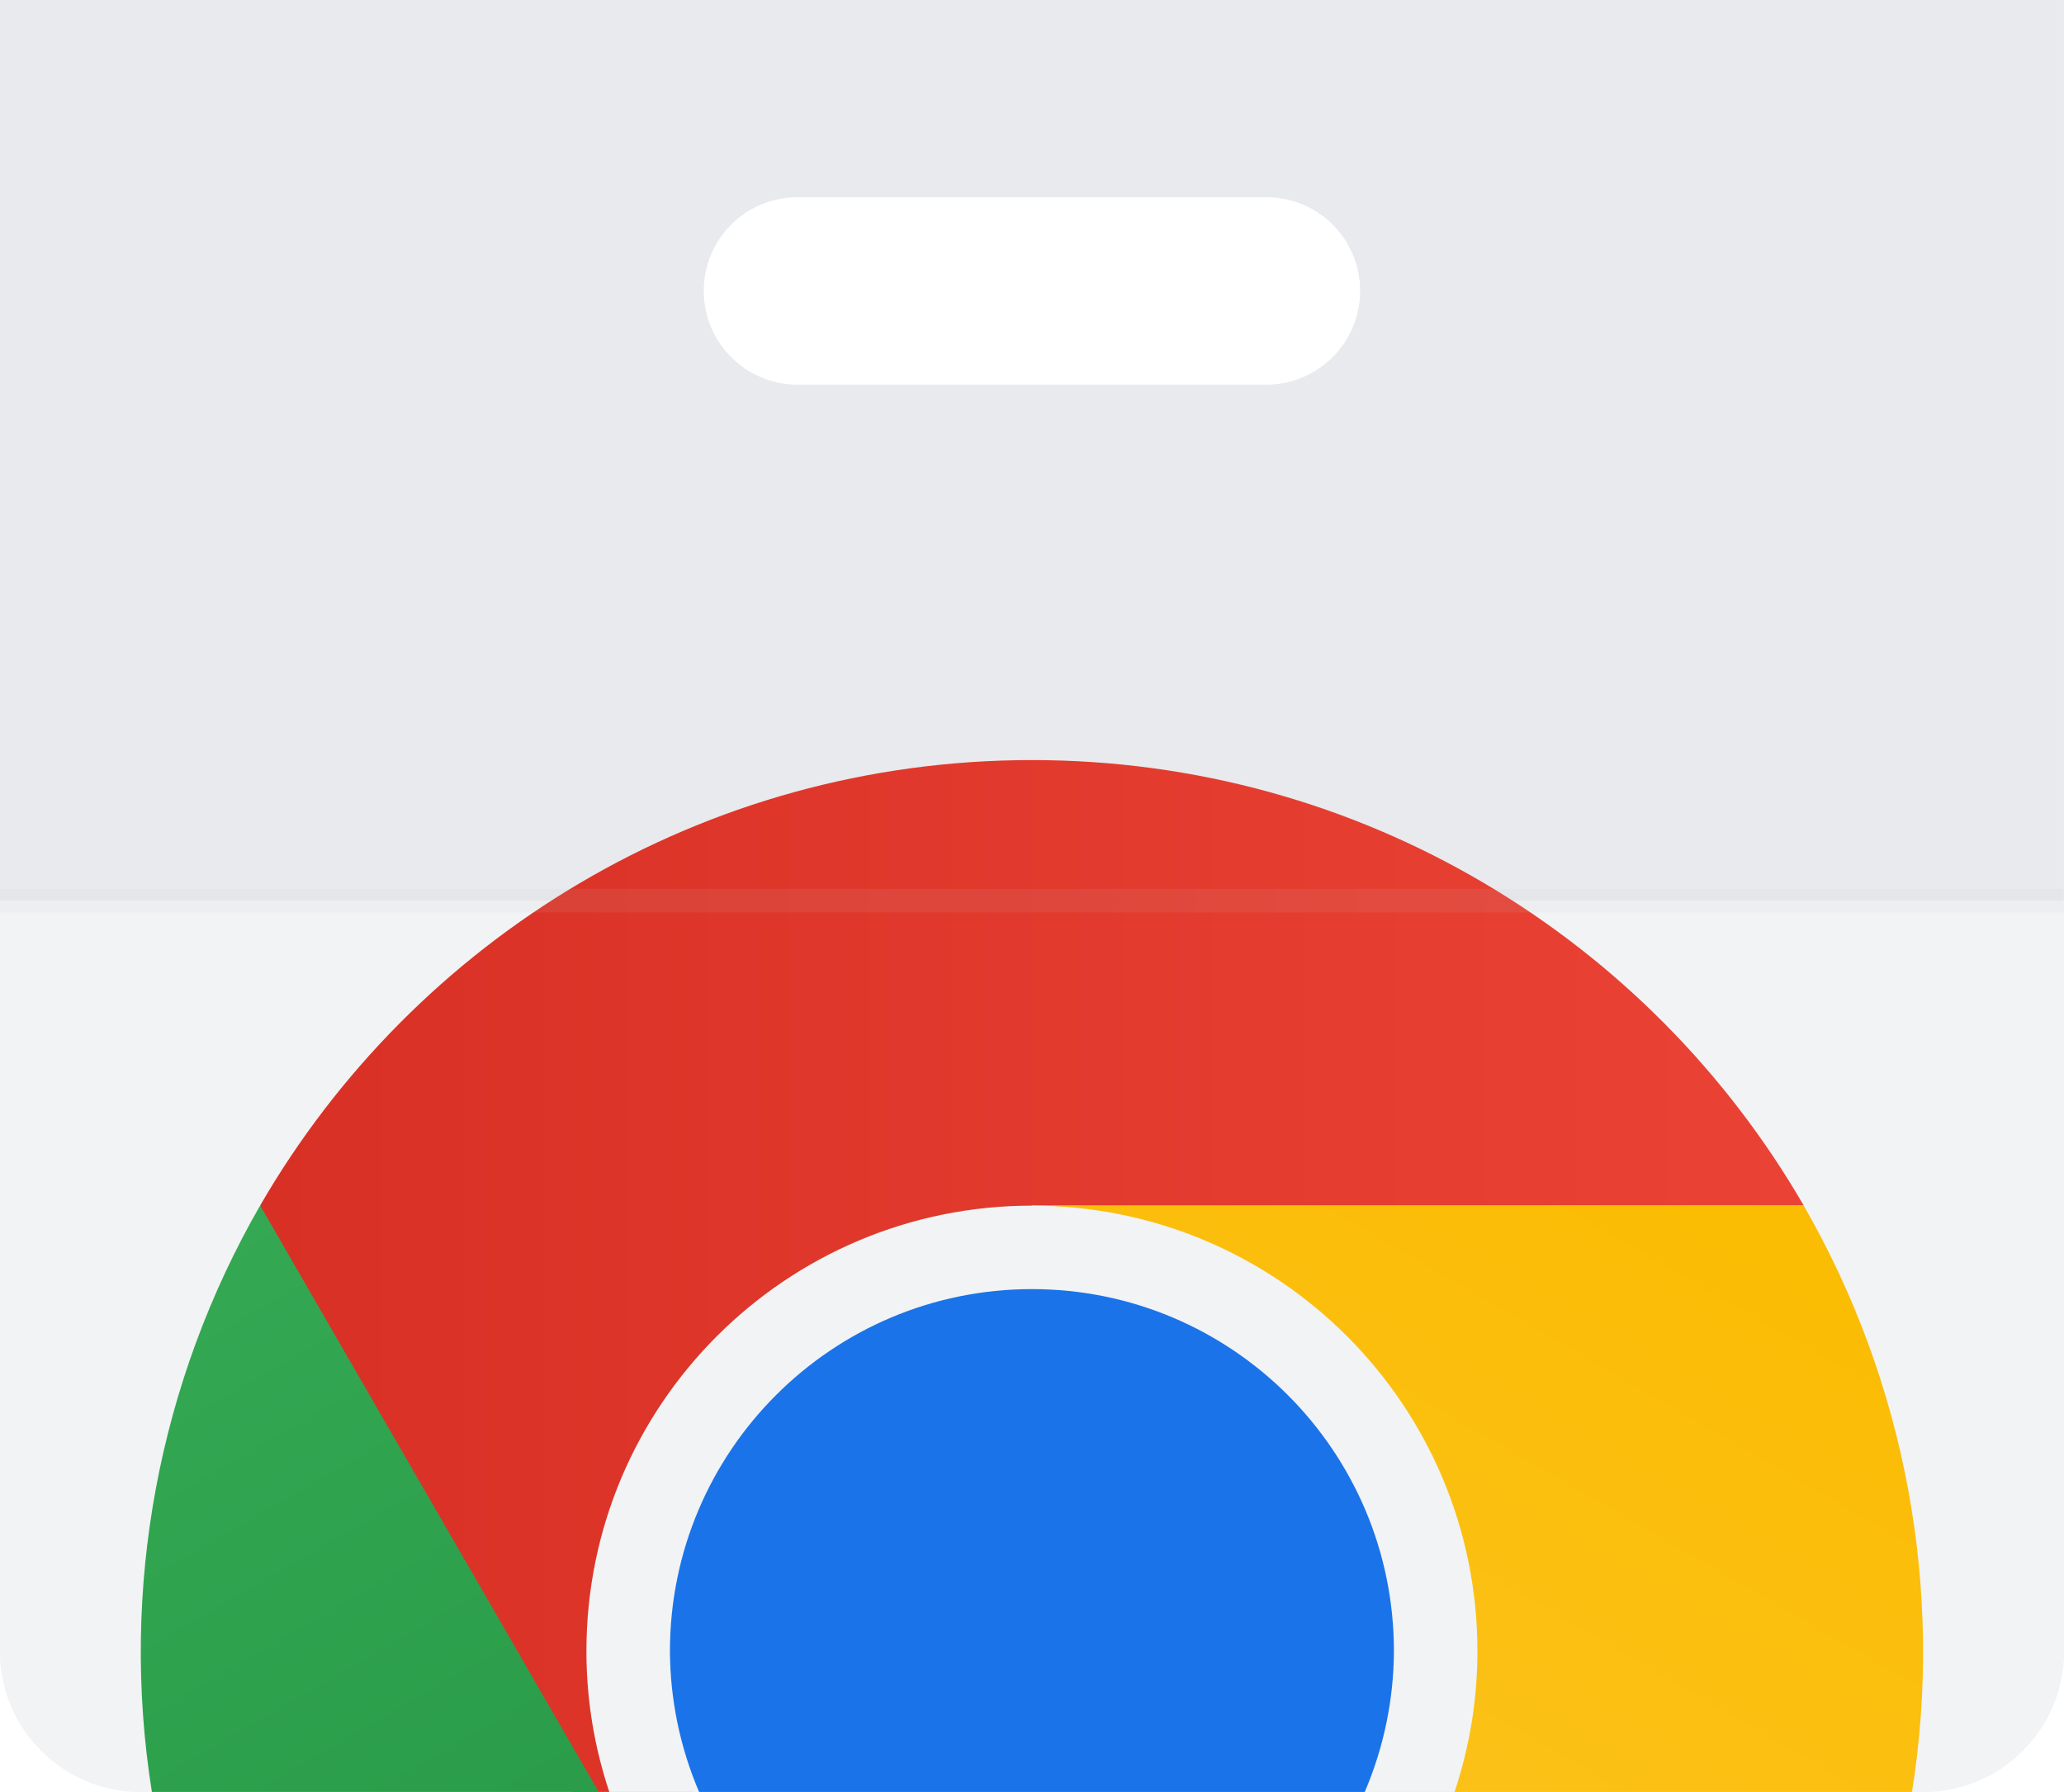
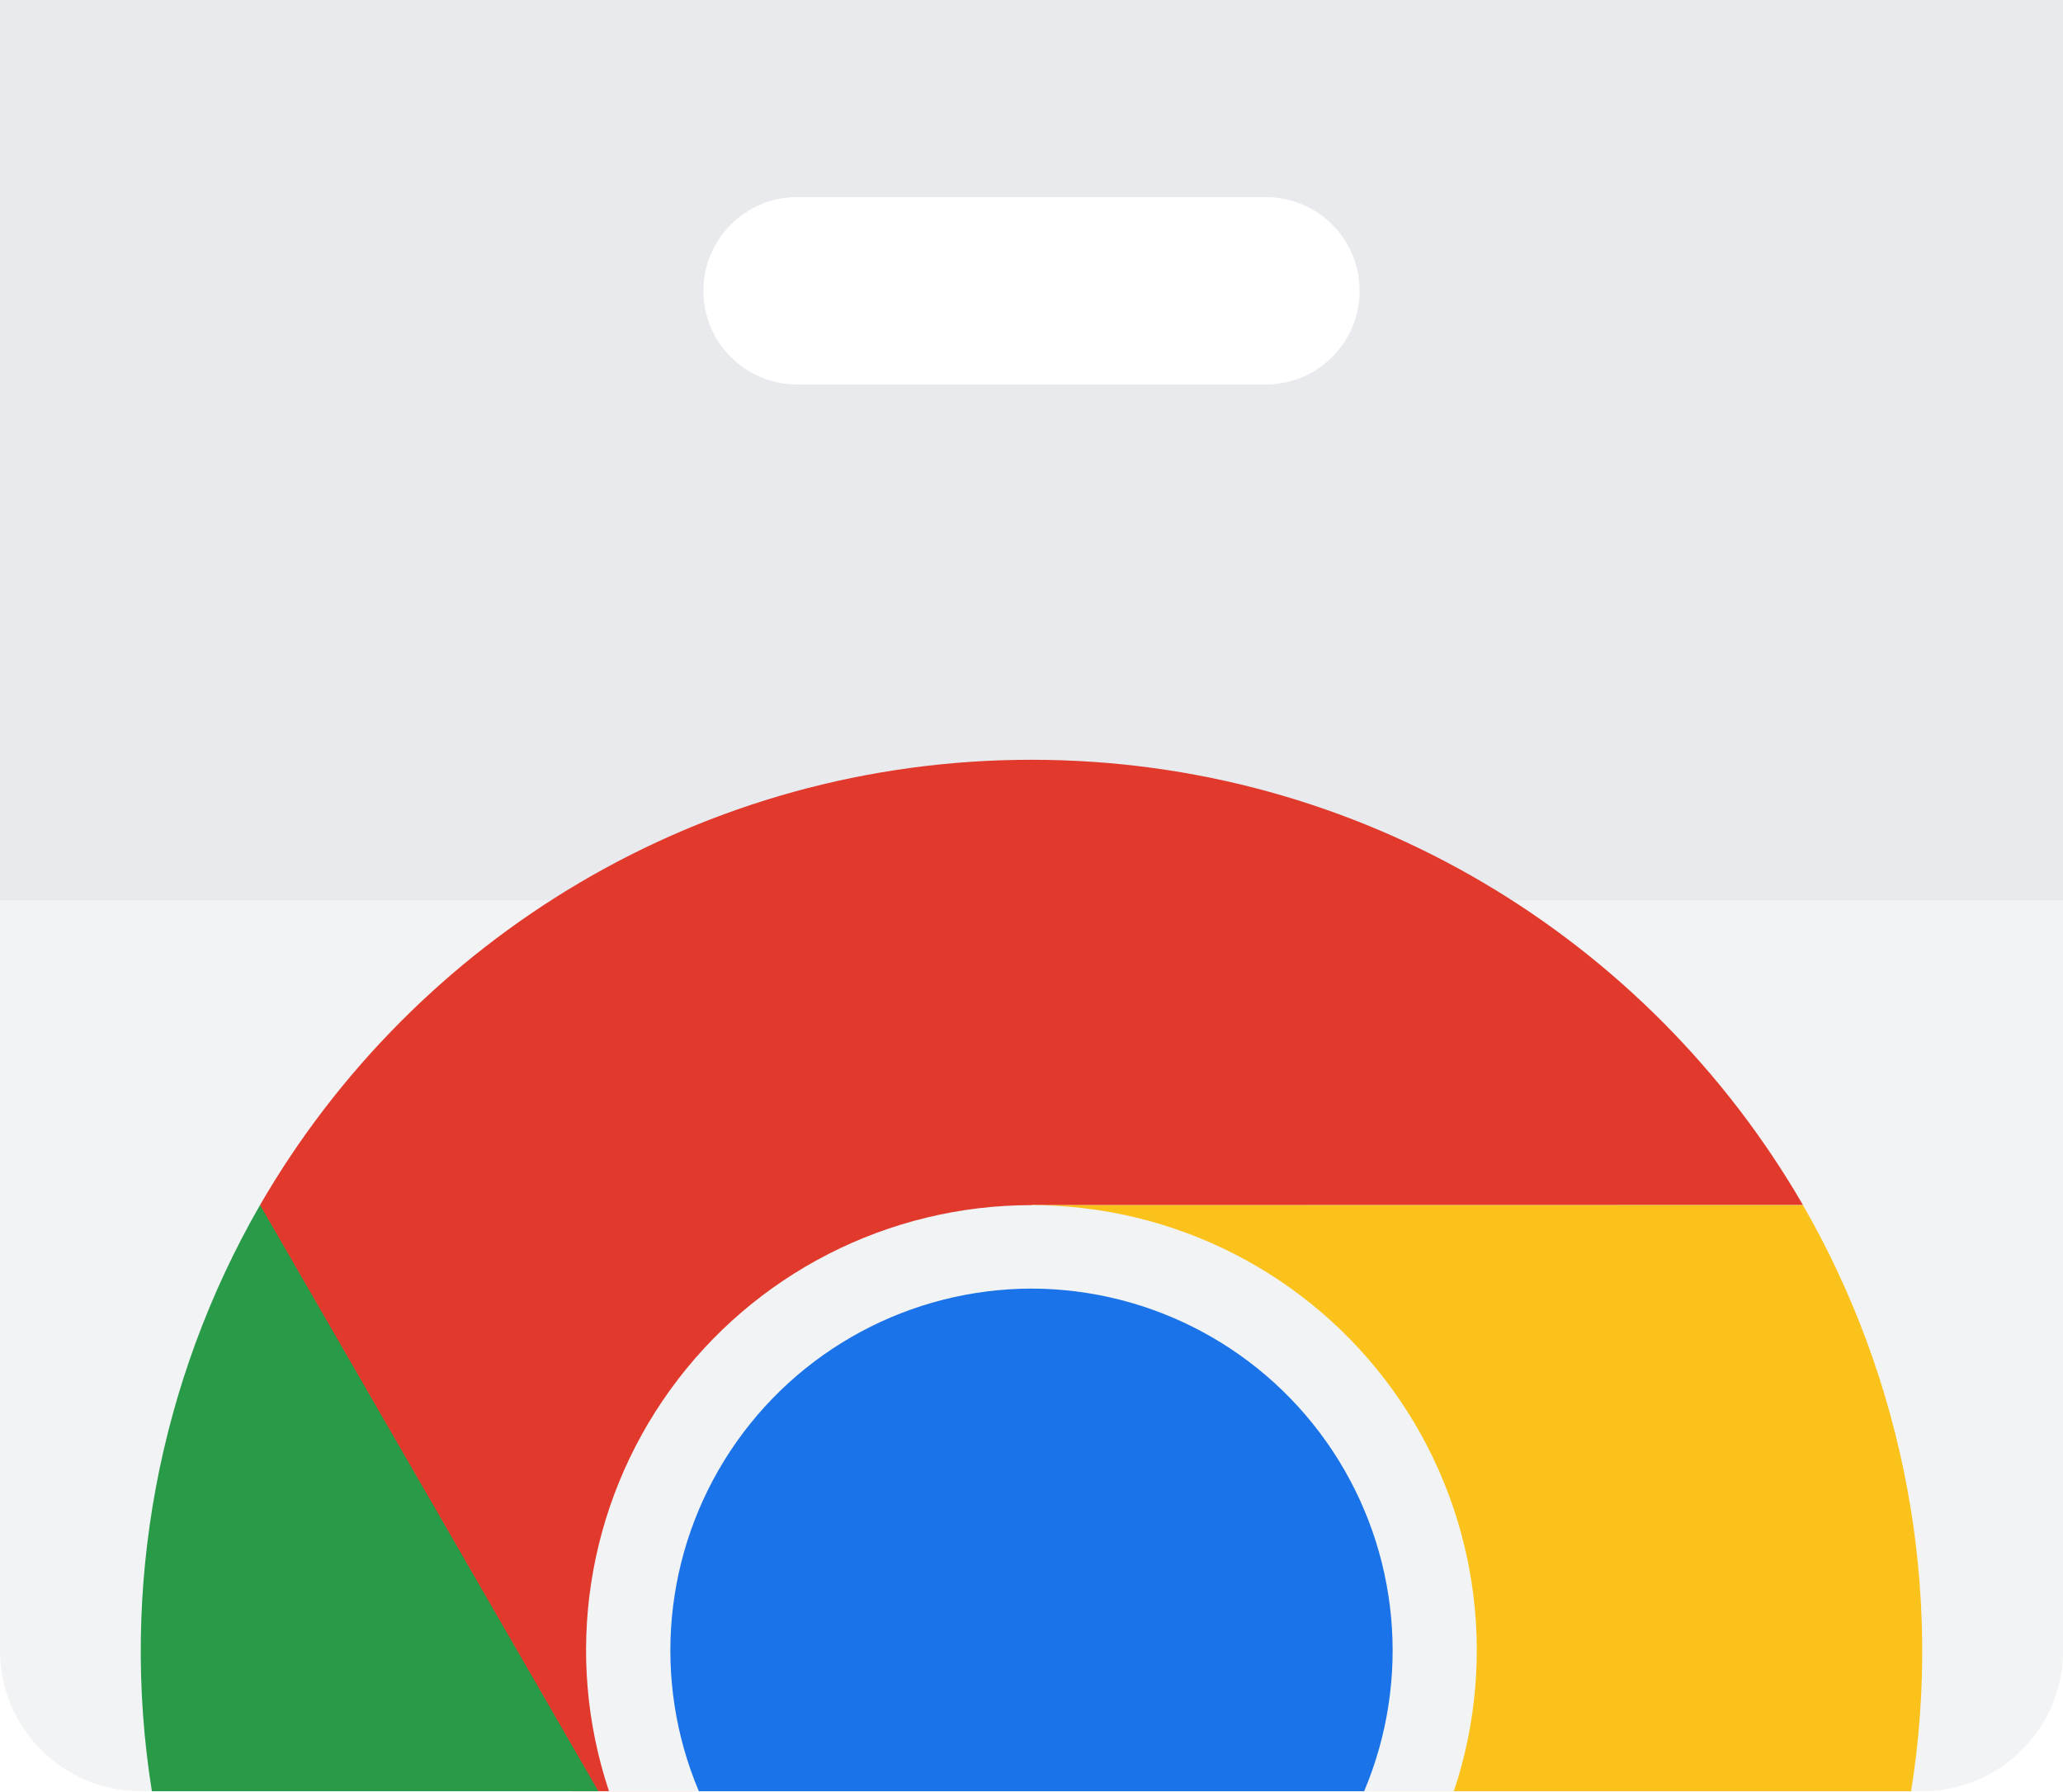
- <svg xmlns="http://www.w3.org/2000/svg" xmlns:xlink="http://www.w3.org/1999/xlink" viewBox="0 0 152.01 132" version="1.1" id="svg12980">
-   <defs id="defs12984">
-     <linearGradient id="SVGID-00000005268409276694585540000015853986965625284781" gradientUnits="userSpaceOnUse" x1="39.16" y1="775.015" x2="152.84" y2="775.015" gradientTransform="translate(0,-650)">
-       <stop offset="0" style="stop-color:#d93025" id="stop12940" />
-       <stop offset="1" style="stop-color:#ea4335" id="stop12942" />
-     </linearGradient>
-     <linearGradient id="SVGID-00000175289037886816495430000013271641968500087969" gradientUnits="userSpaceOnUse" x1="-1169.827" y1="59.741" x2="-1056.123" y2="59.741" gradientTransform="matrix(-0.5,-0.866,0.866,-0.5,-533.5404,-772.0297)">
-       <stop offset="0" style="stop-color:#1e8e3e" id="stop12947" />
-       <stop offset="1" style="stop-color:#34a853" id="stop12949" />
-     </linearGradient>
-     <linearGradient id="SVGID-00000025418581839675921930000004546302552040502431" gradientUnits="userSpaceOnUse" x1="56.707" y1="-664.775" x2="170.407" y2="-664.775" gradientTransform="matrix(-0.5,0.866,-0.866,-0.5,-403.9008,-264.818)">
-       <stop offset="0" style="stop-color:#fbbc04" id="stop12954" />
-       <stop offset="1" style="stop-color:#fcc934" id="stop12956" />
-     </linearGradient>
-     <linearGradient xlink:href="#SVGID-00000005268409276694585540000015853986965625284781" id="linearGradient13569" gradientUnits="userSpaceOnUse" gradientTransform="translate(-20,-678)" x1="39.16" y1="775.015" x2="152.84" y2="775.015" />
-     <linearGradient xlink:href="#SVGID-00000175289037886816495430000013271641968500087969" id="linearGradient13571" gradientUnits="userSpaceOnUse" gradientTransform="matrix(-0.5,-0.866,0.866,-0.5,-553.5404,-800.0297)" x1="-1169.827" y1="59.741" x2="-1056.123" y2="59.741" />
-     <linearGradient xlink:href="#SVGID-00000025418581839675921930000004546302552040502431" id="linearGradient13573" gradientUnits="userSpaceOnUse" gradientTransform="matrix(-0.5,0.866,-0.866,-0.5,-423.9008,-292.818)" x1="56.707" y1="-664.775" x2="170.407" y2="-664.775" />
-   </defs>
-   <path id="path12926-7" d="M 0,0 V 121.631 C 0,127.351 4.639,132 10.369,132 H 141.641 c 5.72,0 10.369,-4.639 10.369,-10.369 L 152,0 Z m 58.73,14.52 h 34.539 c 3.82,0 6.91,3.09 6.91,6.91 0,3.81 -3.09,6.91 -6.91,6.91 H 58.73 c -3.82,0 -6.91,-3.09 -6.91,-6.91 0,-3.82 3.09,-6.91 6.91,-6.91 z" fill="#f1f3f4" />
-   <path id="path12928-8" d="M 0,0 V 121.631 C 0,127.351 4.639,132 10.369,132 H 141.641 c 5.72,0 10.369,-4.639 10.369,-10.369 L 152,0 Z m 58.73,14.52 h 34.539 c 3.82,0 6.91,3.09 6.91,6.91 0,3.81 -3.09,6.91 -6.91,6.91 H 58.73 c -3.82,0 -6.91,-3.09 -6.91,-6.91 0,-3.82 3.09,-6.91 6.91,-6.91 z" fill="#f1f3f4" />
-   <path id="rect12930-0" d="M 0,0 V 66.35 H 152 V 0 Z m 58.73,14.52 h 34.539 c 3.82,0 6.91,3.09 6.91,6.91 0,3.81 -3.09,6.91 -6.91,6.91 H 58.73 c -3.82,0 -6.91,-3.09 -6.91,-6.91 0,-3.82 3.09,-6.91 6.91,-6.91 z" fill="#e8eaed" />
-   <path id="path12945-5" style="fill:url(#linearGradient13569)" d="m 76,55.99 c -24.29,0 -45.49,13.191 -56.84,32.811 L 28.211,116.41 42.18,132 h 8.895 L 76,88.811 l 56.84,-0.01 C 121.49,69.181 100.29,55.99 76,55.99 Z" />
-   <path id="path12952-7" style="fill:url(#linearGradient13571)" d="M 19.16,88.801 C 11.694,101.766 8.799,117.053 11.186,132 h 32.908 z" />
-   <path id="path12959-3" style="fill:url(#linearGradient13573)" d="M 76,88.811 100.934,132 h 39.881 c 2.386,-14.943 -0.509,-30.225 -7.975,-43.189 z" />
-   <path id="ellipse12961-4" style="fill:#f1f3f4" d="m 76,88.811 c -18.12,0 -32.811,14.694 -32.811,32.82 0,3.625 0.598,7.109 1.684,10.369 h 62.254 c 1.085,-3.261 1.684,-6.744 1.684,-10.369 C 108.811,103.505 94.12,88.811 76,88.811 Z" />
-   <path id="ellipse12963-3" d="M 76,94.961 A 26.66,26.67 0 0 0 49.34,121.631 26.66,26.67 0 0 0 51.486,132 h 49.027 A 26.66,26.67 0 0 0 102.66,121.631 26.66,26.67 0 0 0 76,94.961 Z" fill="#1a73e8" />
-   <rect x="3.8146973e-06" y="66.35" opacity="0.1" fill="#bdc1c6" width="152" height="0.86" id="rect12973-0" />
-   <rect x="3.8146973e-06" y="65.48" opacity="0.1" fill="#bdc1c6" width="152" height="0.86" id="rect12975-4" />
+ <svg xmlns="http://www.w3.org/2000/svg" viewBox="0 0 152 132" fill-rule="evenodd">
+   <path fill="#f1f3f4" d="M0 0v121.63C0 127.35 4.64 132 10.37 132h131.27c5.72 0 10.37-4.64 10.37-10.37L152 0zm58.73 14.52h34.54a6.91 6.91 0 0 1 0 13.82H58.73a6.91 6.91 0 0 1 0-13.82z" />
+   <path fill="#e8eaed" d="M0 0v66.35h152V0zm58.73 14.52h34.54a6.91 6.91 0 0 1 0 13.82H58.73a6.91 6.91 0 0 1 0-13.82z" />
+   <path fill="#e13a2d" d="M76 55.99c-24.29 0-45.49 13.19-56.84 32.81L28.21 116.41 42.18 132h8.89L76 88.81l56.84-.01C121.49 69.18 100.29 55.99 76 55.99z" />
+   <path fill="#299b48" d="M19.16 88.8C11.69 101.77 8.8 117.05 11.19 132h32.9z" />
+   <path fill="#fbc21c" d="M76 88.81 100.93 132h39.88c2.39-14.94-.51-30.22-7.97-43.19z" />
+   <path fill="#f1f3f4" d="M76 88.81a32.8 32.8 0 0 0-31.13 43.19h62.25A32.8 32.8 0 0 0 76 88.81z" />
+   <path fill="#1a73e8" d="M76 94.96a26.66 26.67 0 0 0-24.51 37.04h49.02A26.66 26.67 0 0 0 76 94.96z" />
</svg>
